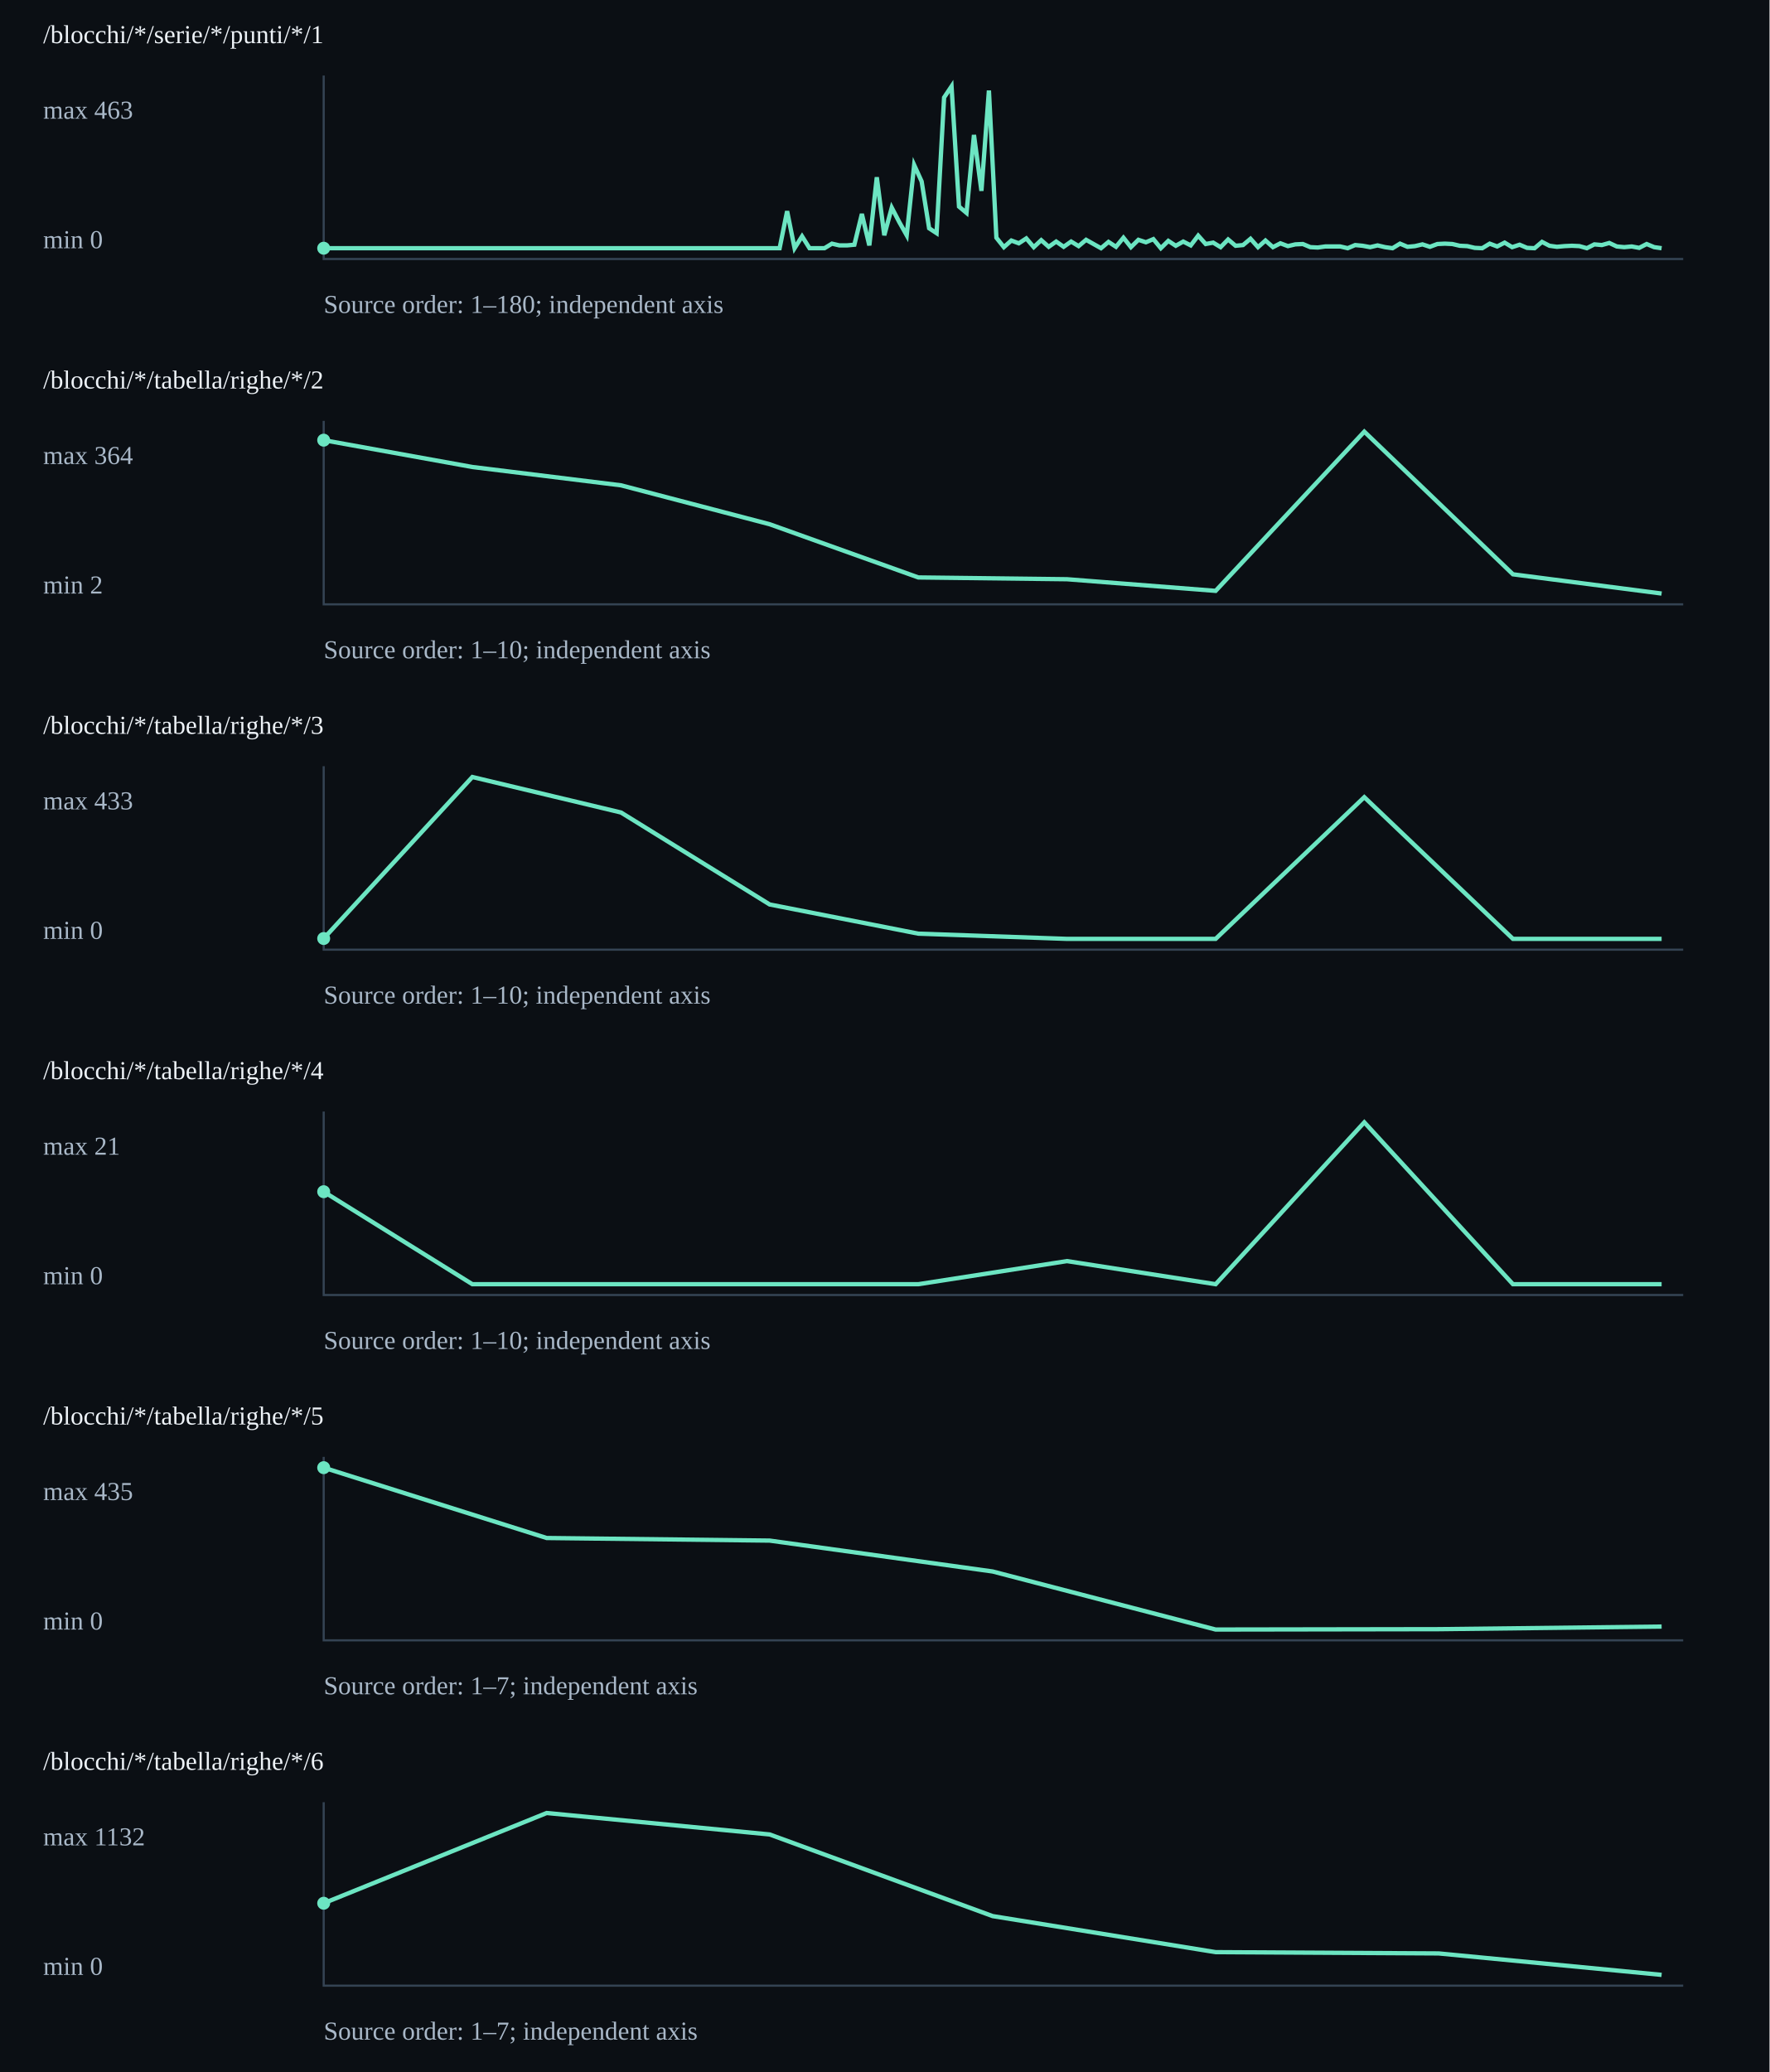
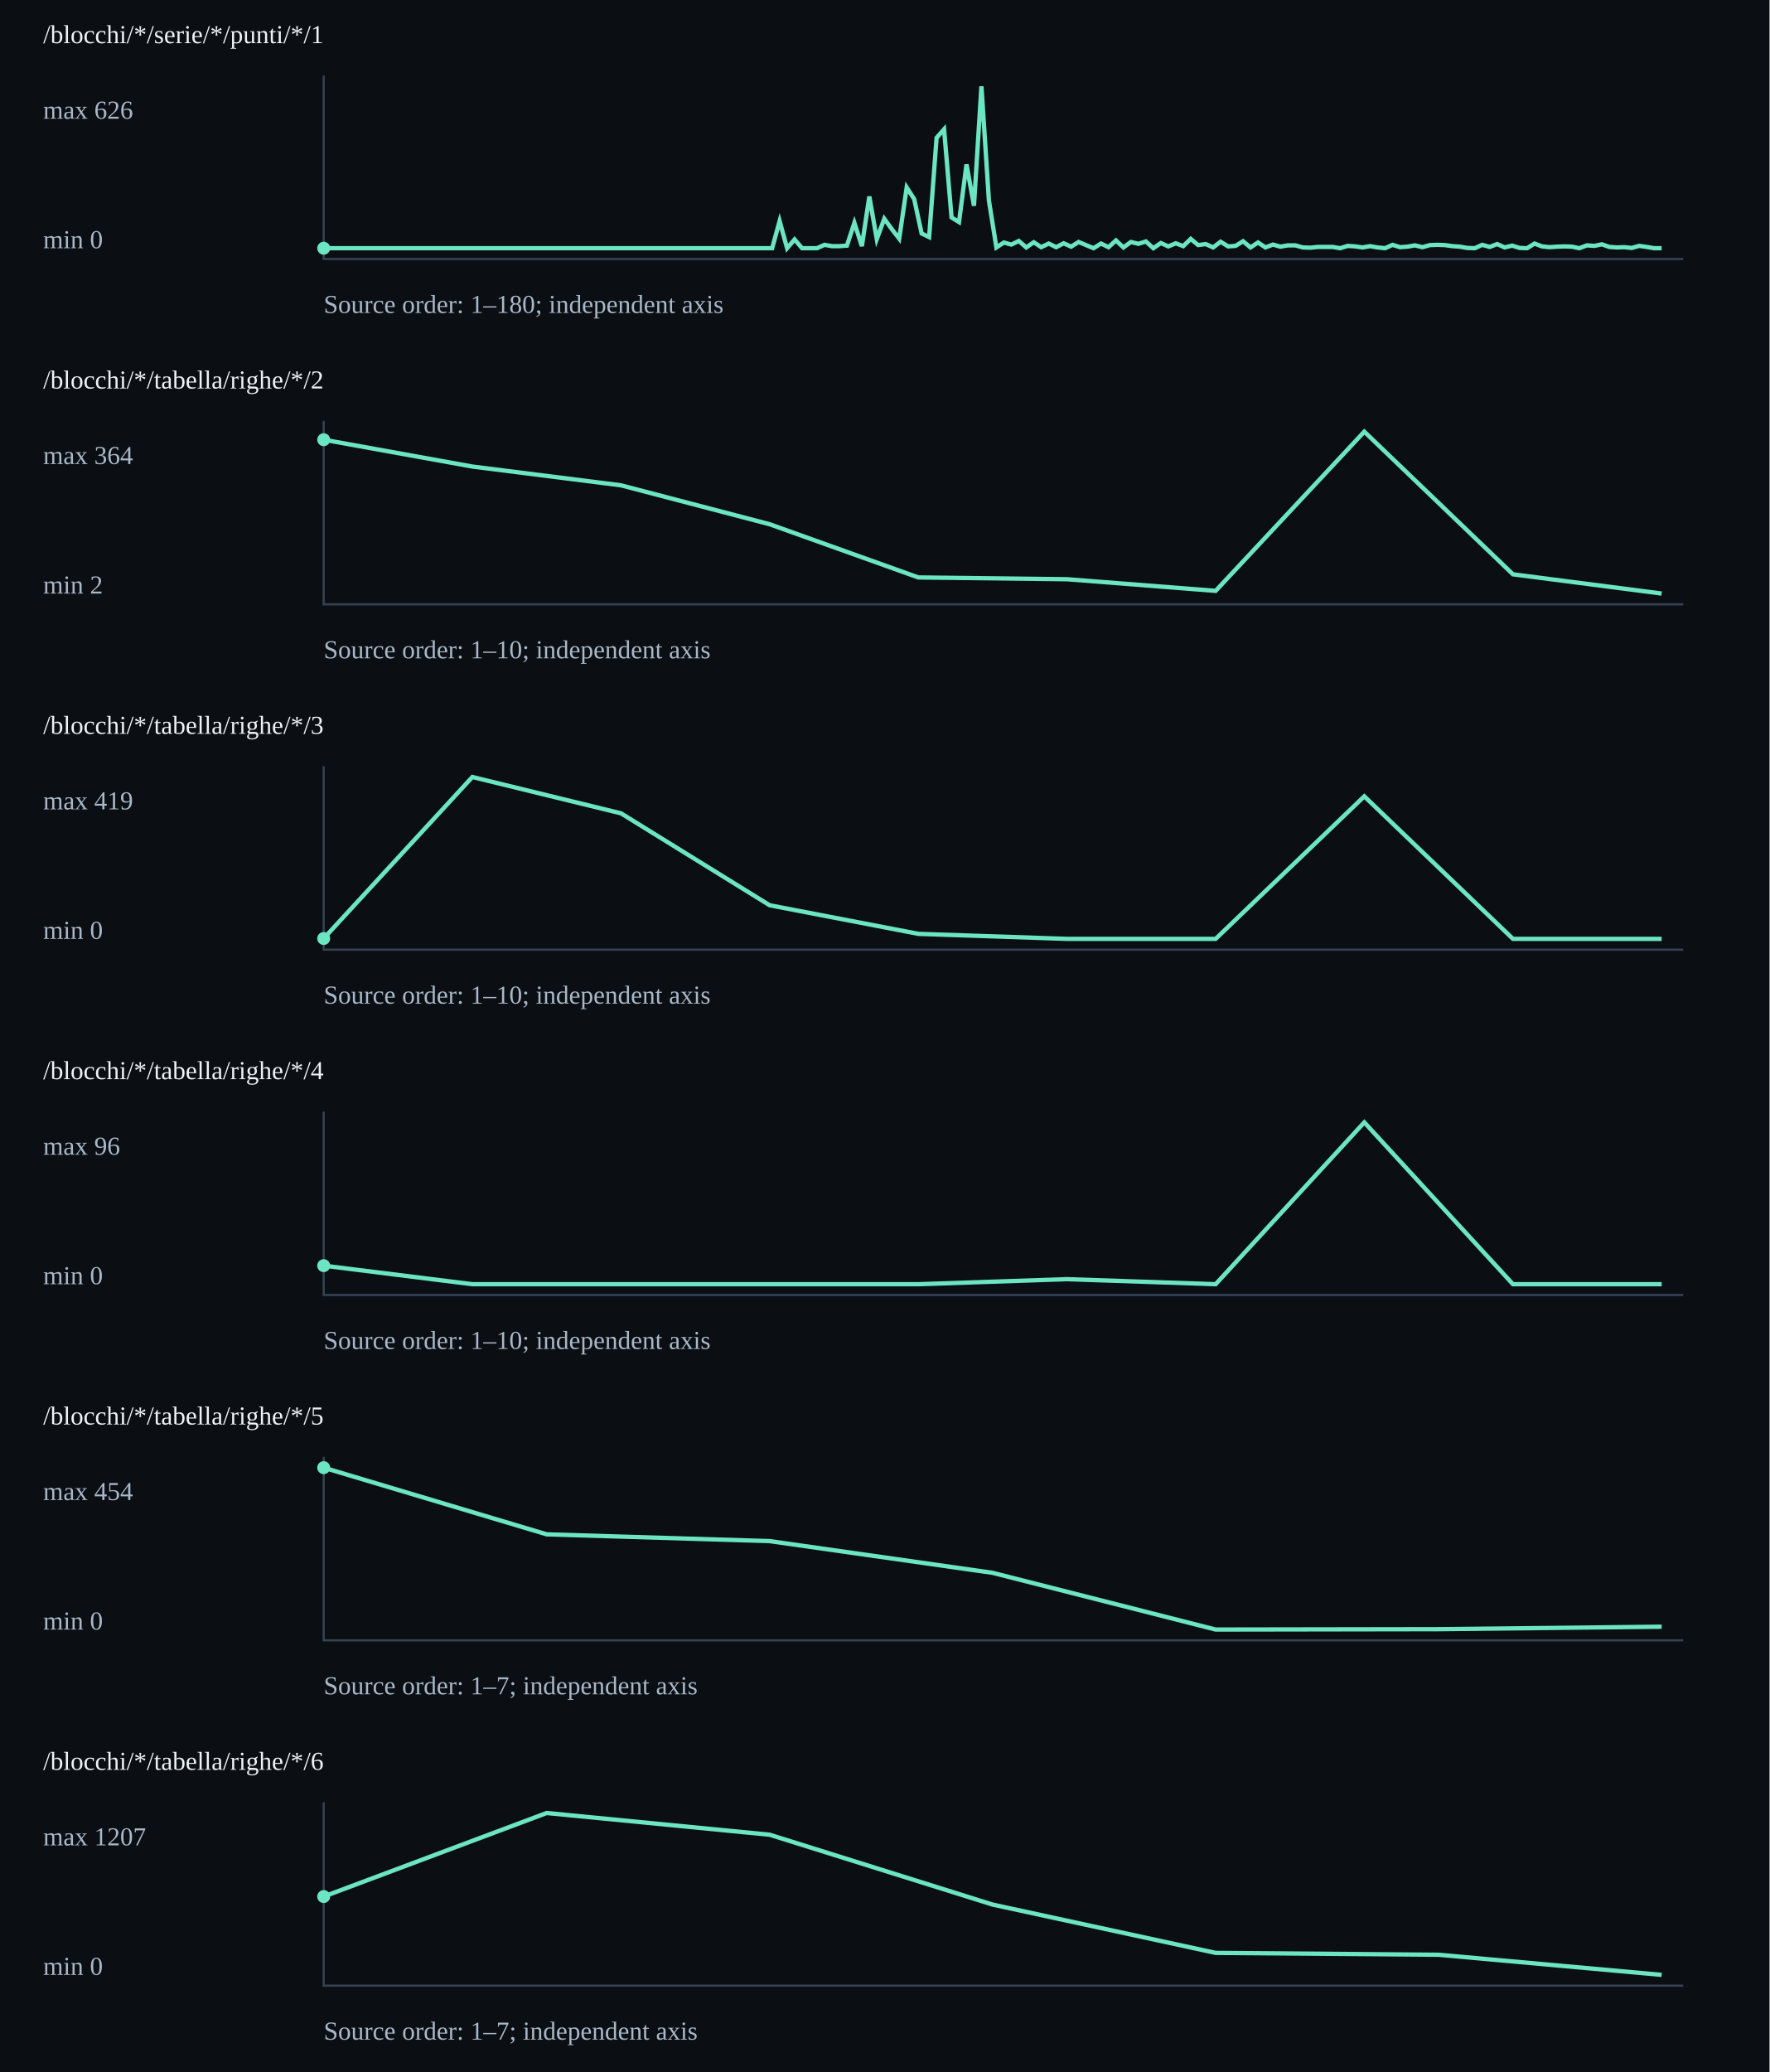
<svg xmlns="http://www.w3.org/2000/svg" viewBox="0 0 820 960" role="img">
  <rect width="100%" height="100%" fill="#0B0F14" />
  <text x="20" y="20" fill="#edf2f7" font-size="12">/blocchi/*/serie/*/punti/*/1</text>
-   <text x="20" y="55" fill="#a9b8c8" font-size="12">max 463</text>
+   <text x="20" y="55" fill="#a9b8c8" font-size="12">max 626</text>
  <text x="20" y="115" fill="#a9b8c8" font-size="12">min 0</text>
  <path d="M150 35V120H780" fill="none" stroke="#344353" />
-   <polyline points="150.00,115.00 153.46,115.00 156.93,115.00 160.39,115.00 163.85,115.00 167.32,115.00 170.78,115.00 174.25,115.00 177.71,115.00 181.17,115.00 184.64,115.00 188.10,115.00 191.56,115.00 195.03,115.00 198.49,115.00 201.96,115.00 205.42,115.00 208.88,115.00 212.35,115.00 215.81,115.00 219.27,115.00 222.74,115.00 226.20,115.00 229.66,115.00 233.13,115.00 236.59,115.00 240.06,115.00 243.52,115.00 246.98,115.00 250.45,115.00 253.91,115.00 257.37,115.00 260.84,115.00 264.30,115.00 267.77,115.00 271.23,115.00 274.69,115.00 278.16,115.00 281.62,115.00 285.08,115.00 288.55,115.00 292.01,115.00 295.47,115.00 298.94,115.00 302.40,115.00 305.87,115.00 309.33,115.00 312.79,115.00 316.26,115.00 319.72,115.00 323.18,115.00 326.65,115.00 330.11,115.00 333.58,115.00 337.04,115.00 340.50,115.00 343.97,115.00 347.43,115.00 350.89,115.00 354.36,115.00 357.82,115.00 361.28,115.00 364.75,97.83 368.21,115.00 371.68,109.49 375.14,115.00 378.60,115.00 382.07,115.00 385.53,112.89 388.99,113.70 392.46,113.70 395.92,113.38 399.39,99.13 402.85,113.70 406.31,82.12 409.78,109.01 413.24,96.21 416.70,102.85 420.17,109.01 423.63,76.45 427.09,84.06 430.56,105.77 434.02,108.03 437.49,45.18 440.95,40.00 444.41,95.72 447.88,98.64 451.34,62.52 454.80,88.43 458.27,41.94 461.73,110.14 465.20,114.51 468.66,111.44 472.12,112.73 475.59,110.46 479.05,114.51 482.51,111.27 485.98,114.35 489.44,111.92 492.91,114.35 496.37,111.92 499.83,114.03 503.30,111.11 506.76,113.06 510.22,115.00 513.69,112.08 517.15,114.35 520.61,110.14 524.08,114.51 527.54,111.11 531.01,112.25 534.47,110.79 537.93,115.00 541.40,111.60 544.86,113.87 548.32,111.92 551.79,113.70 555.25,109.17 558.72,113.06 562.18,112.41 565.64,114.51 569.11,110.95 572.57,113.87 576.03,113.54 579.50,110.63 582.96,114.51 586.42,111.44 589.89,114.51 593.35,112.73 596.82,114.03 600.28,113.22 603.74,113.06 607.21,114.51 610.67,114.68 614.13,114.19 617.60,114.19 621.06,114.19 624.53,115.00 627.99,113.54 631.45,113.87 634.92,114.51 638.38,113.70 641.84,114.51 645.31,115.00 648.77,112.89 652.23,114.35 655.70,114.03 659.16,113.22 662.63,114.35 666.09,113.06 669.55,112.89 673.02,113.06 676.48,113.87 679.94,114.03 683.41,114.84 686.87,115.00 690.34,112.89 693.80,114.19 697.26,112.41 700.73,114.51 704.19,113.38 707.65,114.84 711.12,115.00 714.58,112.08 718.04,113.87 721.51,114.35 724.97,114.03 728.44,113.87 731.90,114.03 735.36,115.00 738.83,113.22 742.29,113.54 745.75,112.57 749.22,114.19 752.68,114.51 756.15,114.19 759.61,114.84 763.07,113.06 766.54,114.51 770.00,115.00" fill="none" stroke="#6ce5c2" stroke-width="2" />
+   <polyline points="150.00,115.00 153.46,115.00 156.93,115.00 160.39,115.00 163.85,115.00 167.32,115.00 170.78,115.00 174.25,115.00 177.71,115.00 181.17,115.00 184.64,115.00 188.10,115.00 191.56,115.00 195.03,115.00 198.49,115.00 201.96,115.00 205.42,115.00 208.88,115.00 212.35,115.00 215.81,115.00 219.27,115.00 222.74,115.00 226.20,115.00 229.66,115.00 233.13,115.00 236.59,115.00 240.06,115.00 243.52,115.00 246.98,115.00 250.45,115.00 253.91,115.00 257.37,115.00 260.84,115.00 264.30,115.00 267.77,115.00 271.23,115.00 274.69,115.00 278.16,115.00 281.62,115.00 285.08,115.00 288.55,115.00 292.01,115.00 295.47,115.00 298.94,115.00 302.40,115.00 305.87,115.00 309.33,115.00 312.79,115.00 316.26,115.00 319.72,115.00 323.18,115.00 326.65,115.00 330.11,115.00 333.58,115.00 337.04,115.00 340.50,115.00 343.97,115.00 347.43,115.00 350.89,115.00 354.36,115.00 357.82,115.00 361.28,102.42 364.75,115.00 368.21,110.93 371.68,115.00 375.14,115.00 378.60,115.00 382.07,113.44 385.53,114.04 388.99,114.04 392.46,113.80 395.92,103.26 399.39,114.04 402.85,91.04 406.31,110.81 409.78,101.34 413.24,106.13 416.70,110.57 420.17,86.85 423.63,92.24 427.09,108.17 430.56,109.85 434.02,63.84 437.49,59.89 440.95,100.74 444.41,102.90 447.88,76.18 451.34,95.35 454.80,40.00 458.27,92.96 461.73,114.64 465.20,112.36 468.66,113.32 472.12,111.65 475.59,114.64 479.05,112.24 482.51,114.52 485.98,112.84 489.44,114.52 492.91,112.72 496.37,114.28 499.83,112.12 503.30,113.56 506.76,115.00 510.22,112.84 513.69,114.52 517.15,111.41 520.61,114.64 524.08,112.12 527.54,112.96 531.01,111.88 534.47,115.00 537.93,112.60 541.40,114.16 544.86,112.72 548.32,114.04 551.79,110.69 555.25,113.56 558.72,113.08 562.18,114.64 565.64,112.00 569.11,114.16 572.57,113.92 576.03,111.77 579.50,114.64 582.96,112.36 586.42,114.64 589.89,113.32 593.35,114.28 596.82,113.68 600.28,113.68 603.74,114.64 607.21,114.76 610.67,114.40 614.13,114.40 617.60,114.40 621.06,115.00 624.53,113.92 627.99,114.16 631.45,114.64 634.92,114.04 638.38,114.64 641.84,115.00 645.31,113.44 648.77,114.52 652.23,114.28 655.70,113.68 659.16,114.52 662.63,113.56 666.09,113.44 669.55,113.56 673.02,114.04 676.48,114.28 679.94,114.88 683.41,115.00 686.87,113.44 690.34,114.40 693.80,113.08 697.26,114.64 700.73,113.80 704.19,114.88 707.65,115.00 711.12,112.84 714.58,114.16 718.04,114.52 721.51,114.28 724.97,114.16 728.44,114.28 731.90,115.00 735.36,113.68 738.83,113.92 742.29,113.20 745.75,114.40 749.22,114.64 752.68,114.52 756.15,114.88 759.61,113.92 763.07,114.40 766.54,115.00 770.00,115.00" fill="none" stroke="#6ce5c2" stroke-width="2" />
  <circle cx="150" cy="115.00" r="3" fill="#6ce5c2" />
  <text x="150" y="145" fill="#a9b8c8" font-size="12">Source order: 1–180; independent axis</text>
  <text x="20" y="180" fill="#edf2f7" font-size="12">/blocchi/*/tabella/righe/*/2</text>
  <text x="20" y="215" fill="#a9b8c8" font-size="12">max 364</text>
  <text x="20" y="275" fill="#a9b8c8" font-size="12">min 2</text>
  <path d="M150 195V280H780" fill="none" stroke="#344353" />
-   <polyline points="150.00,203.94 218.89,216.37 287.78,224.86 356.67,242.89 425.56,267.54 494.44,268.37 563.33,273.76 632.22,200.00 701.11,266.09 770.00,275.00" fill="none" stroke="#6ce5c2" stroke-width="2" />
-   <circle cx="150" cy="203.94" r="3" fill="#6ce5c2" />
+   <polyline points="150.00,203.73 218.89,216.16 287.78,224.86 356.67,242.89 425.56,267.54 494.44,268.37 563.33,273.76 632.22,200.00 701.11,266.09 770.00,275.00" fill="none" stroke="#6ce5c2" stroke-width="2" />
+   <circle cx="150" cy="203.73" r="3" fill="#6ce5c2" />
  <text x="150" y="305" fill="#a9b8c8" font-size="12">Source order: 1–10; independent axis</text>
  <text x="20" y="340" fill="#edf2f7" font-size="12">/blocchi/*/tabella/righe/*/3</text>
-   <text x="20" y="375" fill="#a9b8c8" font-size="12">max 433</text>
+   <text x="20" y="375" fill="#a9b8c8" font-size="12">max 419</text>
  <text x="20" y="435" fill="#a9b8c8" font-size="12">min 0</text>
  <path d="M150 355V440H780" fill="none" stroke="#344353" />
-   <polyline points="150.00,434.83 218.89,360.00 287.78,376.45 356.67,419.06 425.56,432.58 494.44,435.00 563.33,435.00 632.22,369.35 701.11,435.00 770.00,435.00" fill="none" stroke="#6ce5c2" stroke-width="2" />
-   <circle cx="150" cy="434.83" r="3" fill="#6ce5c2" />
+   <polyline points="150.00,434.82 218.89,360.00 287.78,376.83 356.67,419.43 425.56,432.67 494.44,435.00 563.33,435.00 632.22,368.95 701.11,435.00 770.00,435.00" fill="none" stroke="#6ce5c2" stroke-width="2" />
+   <circle cx="150" cy="434.82" r="3" fill="#6ce5c2" />
  <text x="150" y="465" fill="#a9b8c8" font-size="12">Source order: 1–10; independent axis</text>
  <text x="20" y="500" fill="#edf2f7" font-size="12">/blocchi/*/tabella/righe/*/4</text>
-   <text x="20" y="535" fill="#a9b8c8" font-size="12">max 21</text>
+   <text x="20" y="535" fill="#a9b8c8" font-size="12">max 96</text>
  <text x="20" y="595" fill="#a9b8c8" font-size="12">min 0</text>
  <path d="M150 515V600H780" fill="none" stroke="#344353" />
-   <polyline points="150.00,552.14 218.89,595.00 287.78,595.00 356.67,595.00 425.56,595.00 494.44,584.29 563.33,595.00 632.22,520.00 701.11,595.00 770.00,595.00" fill="none" stroke="#6ce5c2" stroke-width="2" />
-   <circle cx="150" cy="552.14" r="3" fill="#6ce5c2" />
+   <polyline points="150.00,586.41 218.89,595.00 287.78,595.00 356.67,595.00 425.56,595.00 494.44,592.66 563.33,595.00 632.22,520.00 701.11,595.00 770.00,595.00" fill="none" stroke="#6ce5c2" stroke-width="2" />
+   <circle cx="150" cy="586.41" r="3" fill="#6ce5c2" />
  <text x="150" y="625" fill="#a9b8c8" font-size="12">Source order: 1–10; independent axis</text>
  <text x="20" y="660" fill="#edf2f7" font-size="12">/blocchi/*/tabella/righe/*/5</text>
-   <text x="20" y="695" fill="#a9b8c8" font-size="12">max 435</text>
+   <text x="20" y="695" fill="#a9b8c8" font-size="12">max 454</text>
  <text x="20" y="755" fill="#a9b8c8" font-size="12">min 0</text>
  <path d="M150 675V760H780" fill="none" stroke="#344353" />
-   <polyline points="150.00,680.00 253.33,712.59 356.67,713.79 460.00,728.10 563.33,755.00 666.67,754.83 770.00,753.62" fill="none" stroke="#6ce5c2" stroke-width="2" />
+   <polyline points="150.00,680.00 253.33,710.89 356.67,714.03 460.00,728.73 563.33,755.00 666.67,754.83 770.00,753.68" fill="none" stroke="#6ce5c2" stroke-width="2" />
  <circle cx="150" cy="680.00" r="3" fill="#6ce5c2" />
  <text x="150" y="785" fill="#a9b8c8" font-size="12">Source order: 1–7; independent axis</text>
  <text x="20" y="820" fill="#edf2f7" font-size="12">/blocchi/*/tabella/righe/*/6</text>
-   <text x="20" y="855" fill="#a9b8c8" font-size="12">max 1132</text>
+   <text x="20" y="855" fill="#a9b8c8" font-size="12">max 1207</text>
  <text x="20" y="915" fill="#a9b8c8" font-size="12">min 0</text>
  <path d="M150 835V920H780" fill="none" stroke="#344353" />
-   <polyline points="150.00,881.81 253.33,840.00 356.67,849.94 460.00,887.77 563.33,904.47 666.67,905.06 770.00,915.00" fill="none" stroke="#6ce5c2" stroke-width="2" />
-   <circle cx="150" cy="881.81" r="3" fill="#6ce5c2" />
+   <polyline points="150.00,878.71 253.33,840.00 356.67,850.07 460.00,882.44 563.33,904.81 666.67,905.68 770.00,915.00" fill="none" stroke="#6ce5c2" stroke-width="2" />
+   <circle cx="150" cy="878.71" r="3" fill="#6ce5c2" />
  <text x="150" y="945" fill="#a9b8c8" font-size="12">Source order: 1–7; independent axis</text>
</svg>
